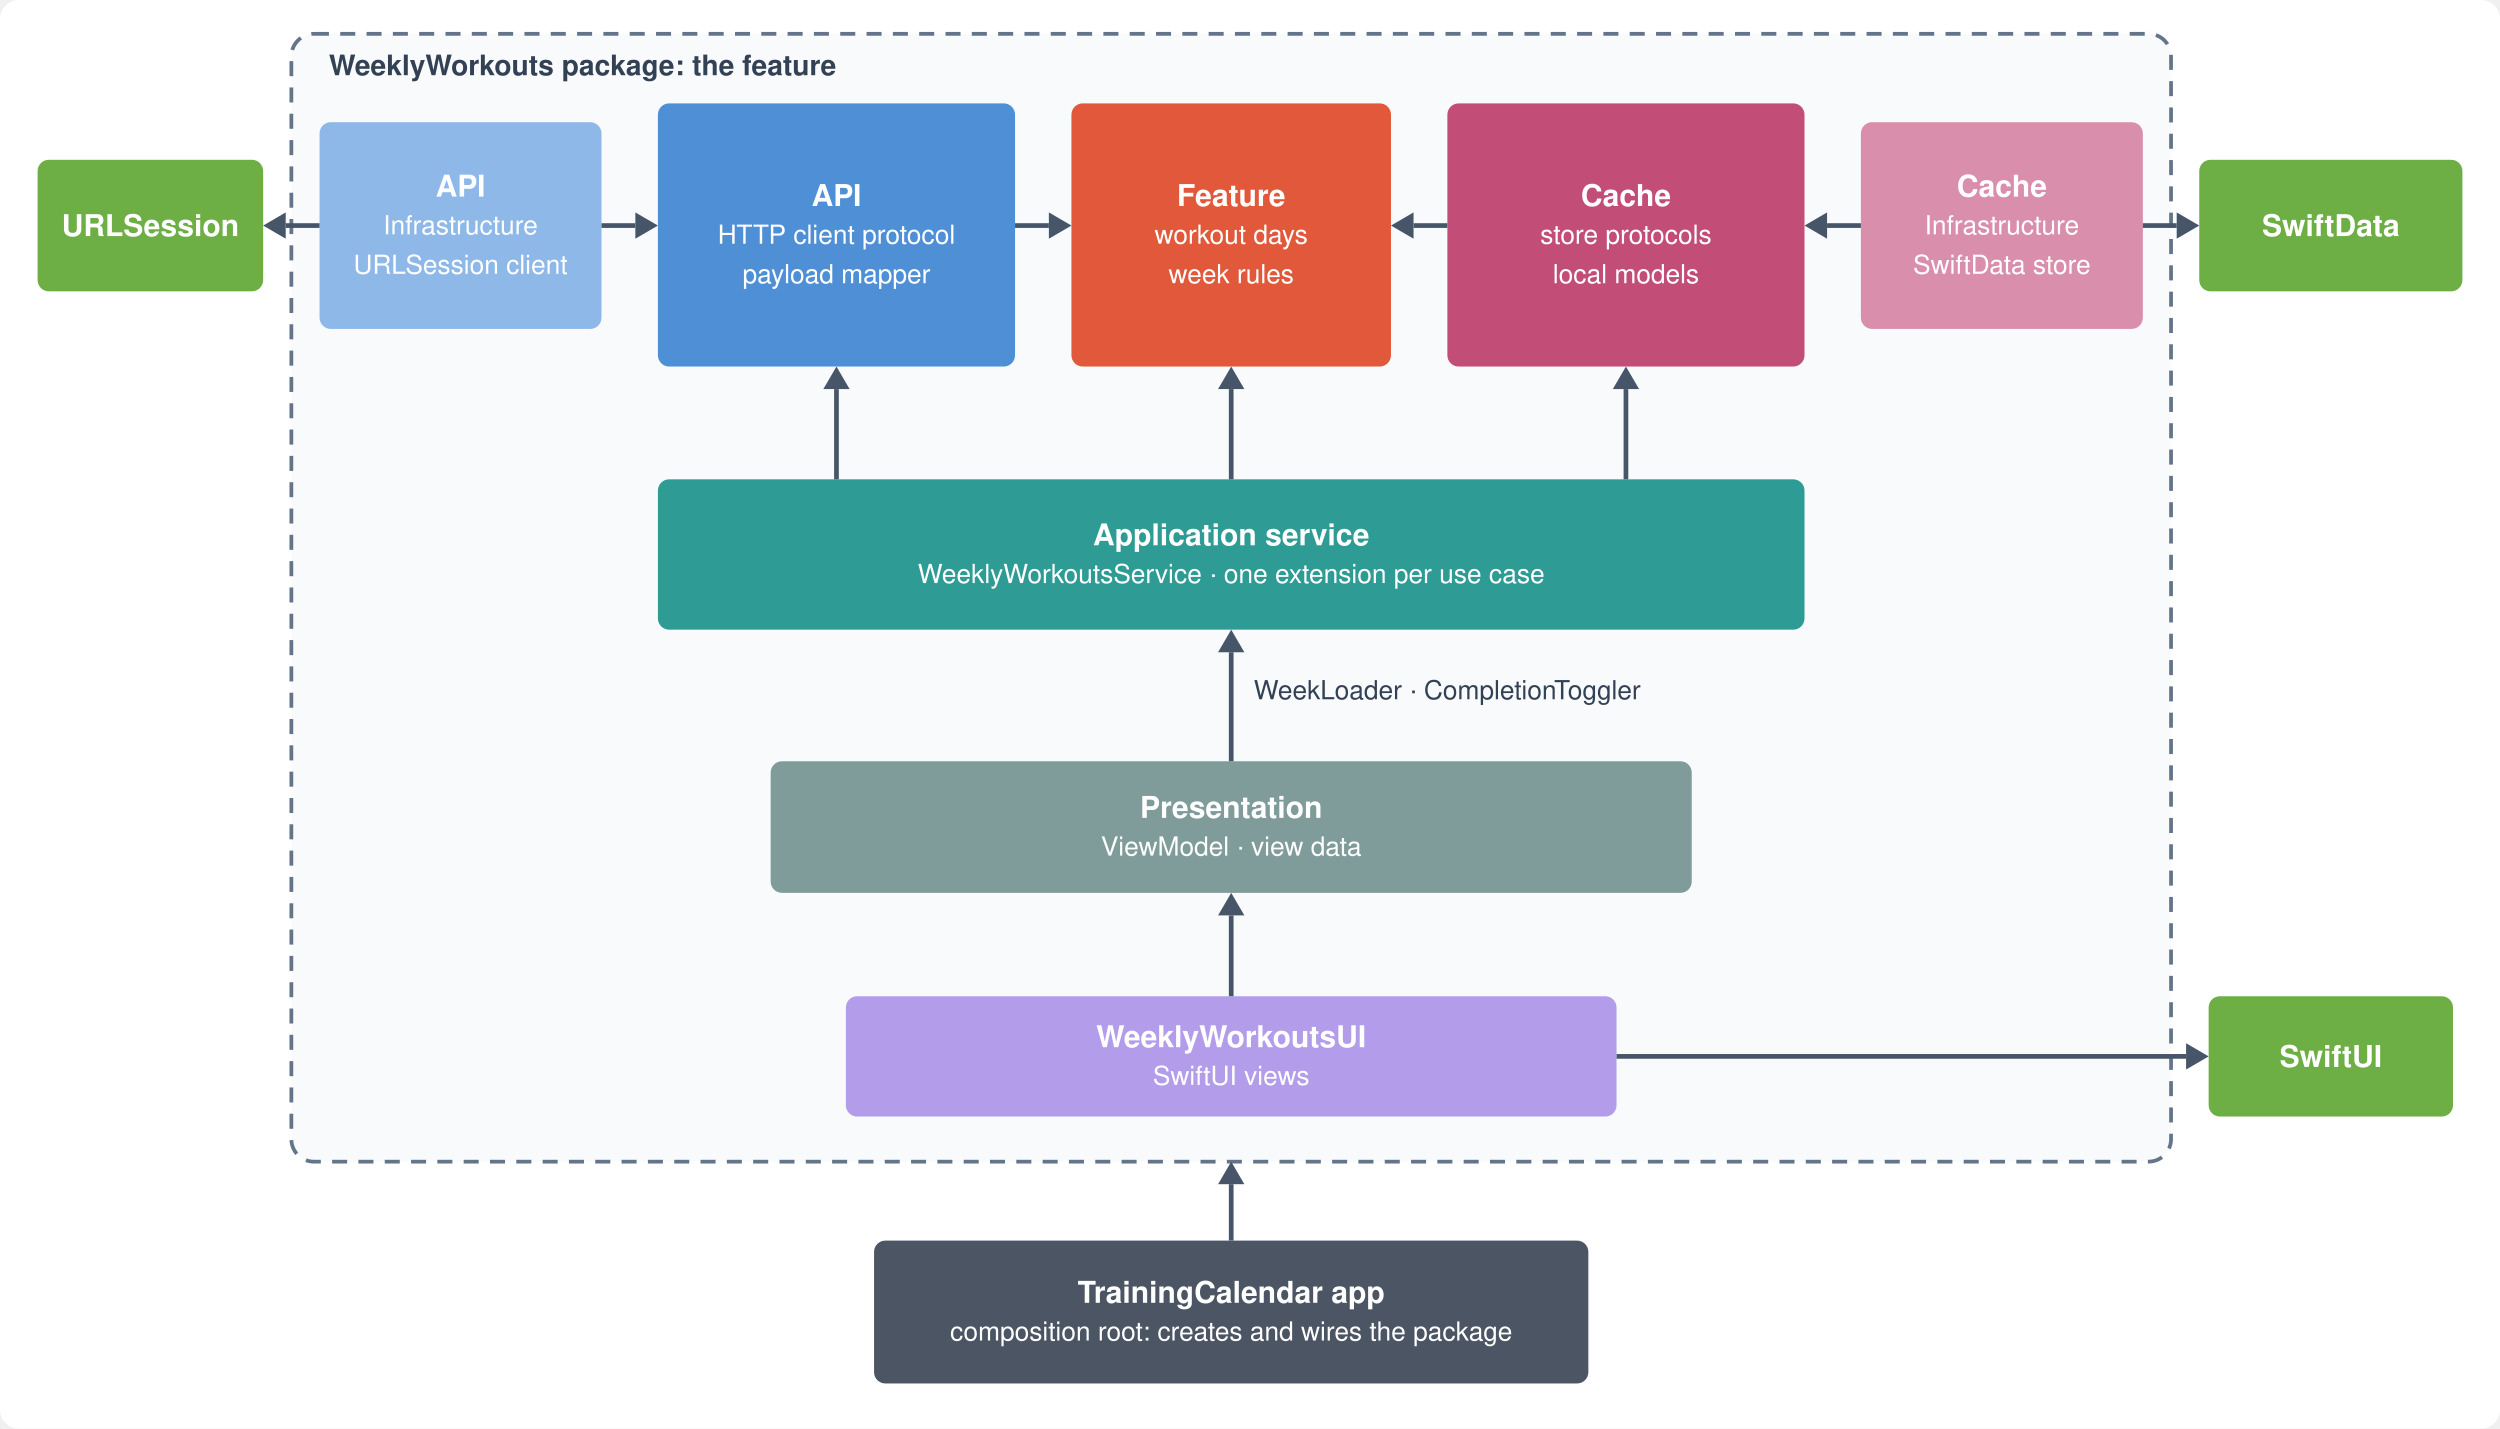
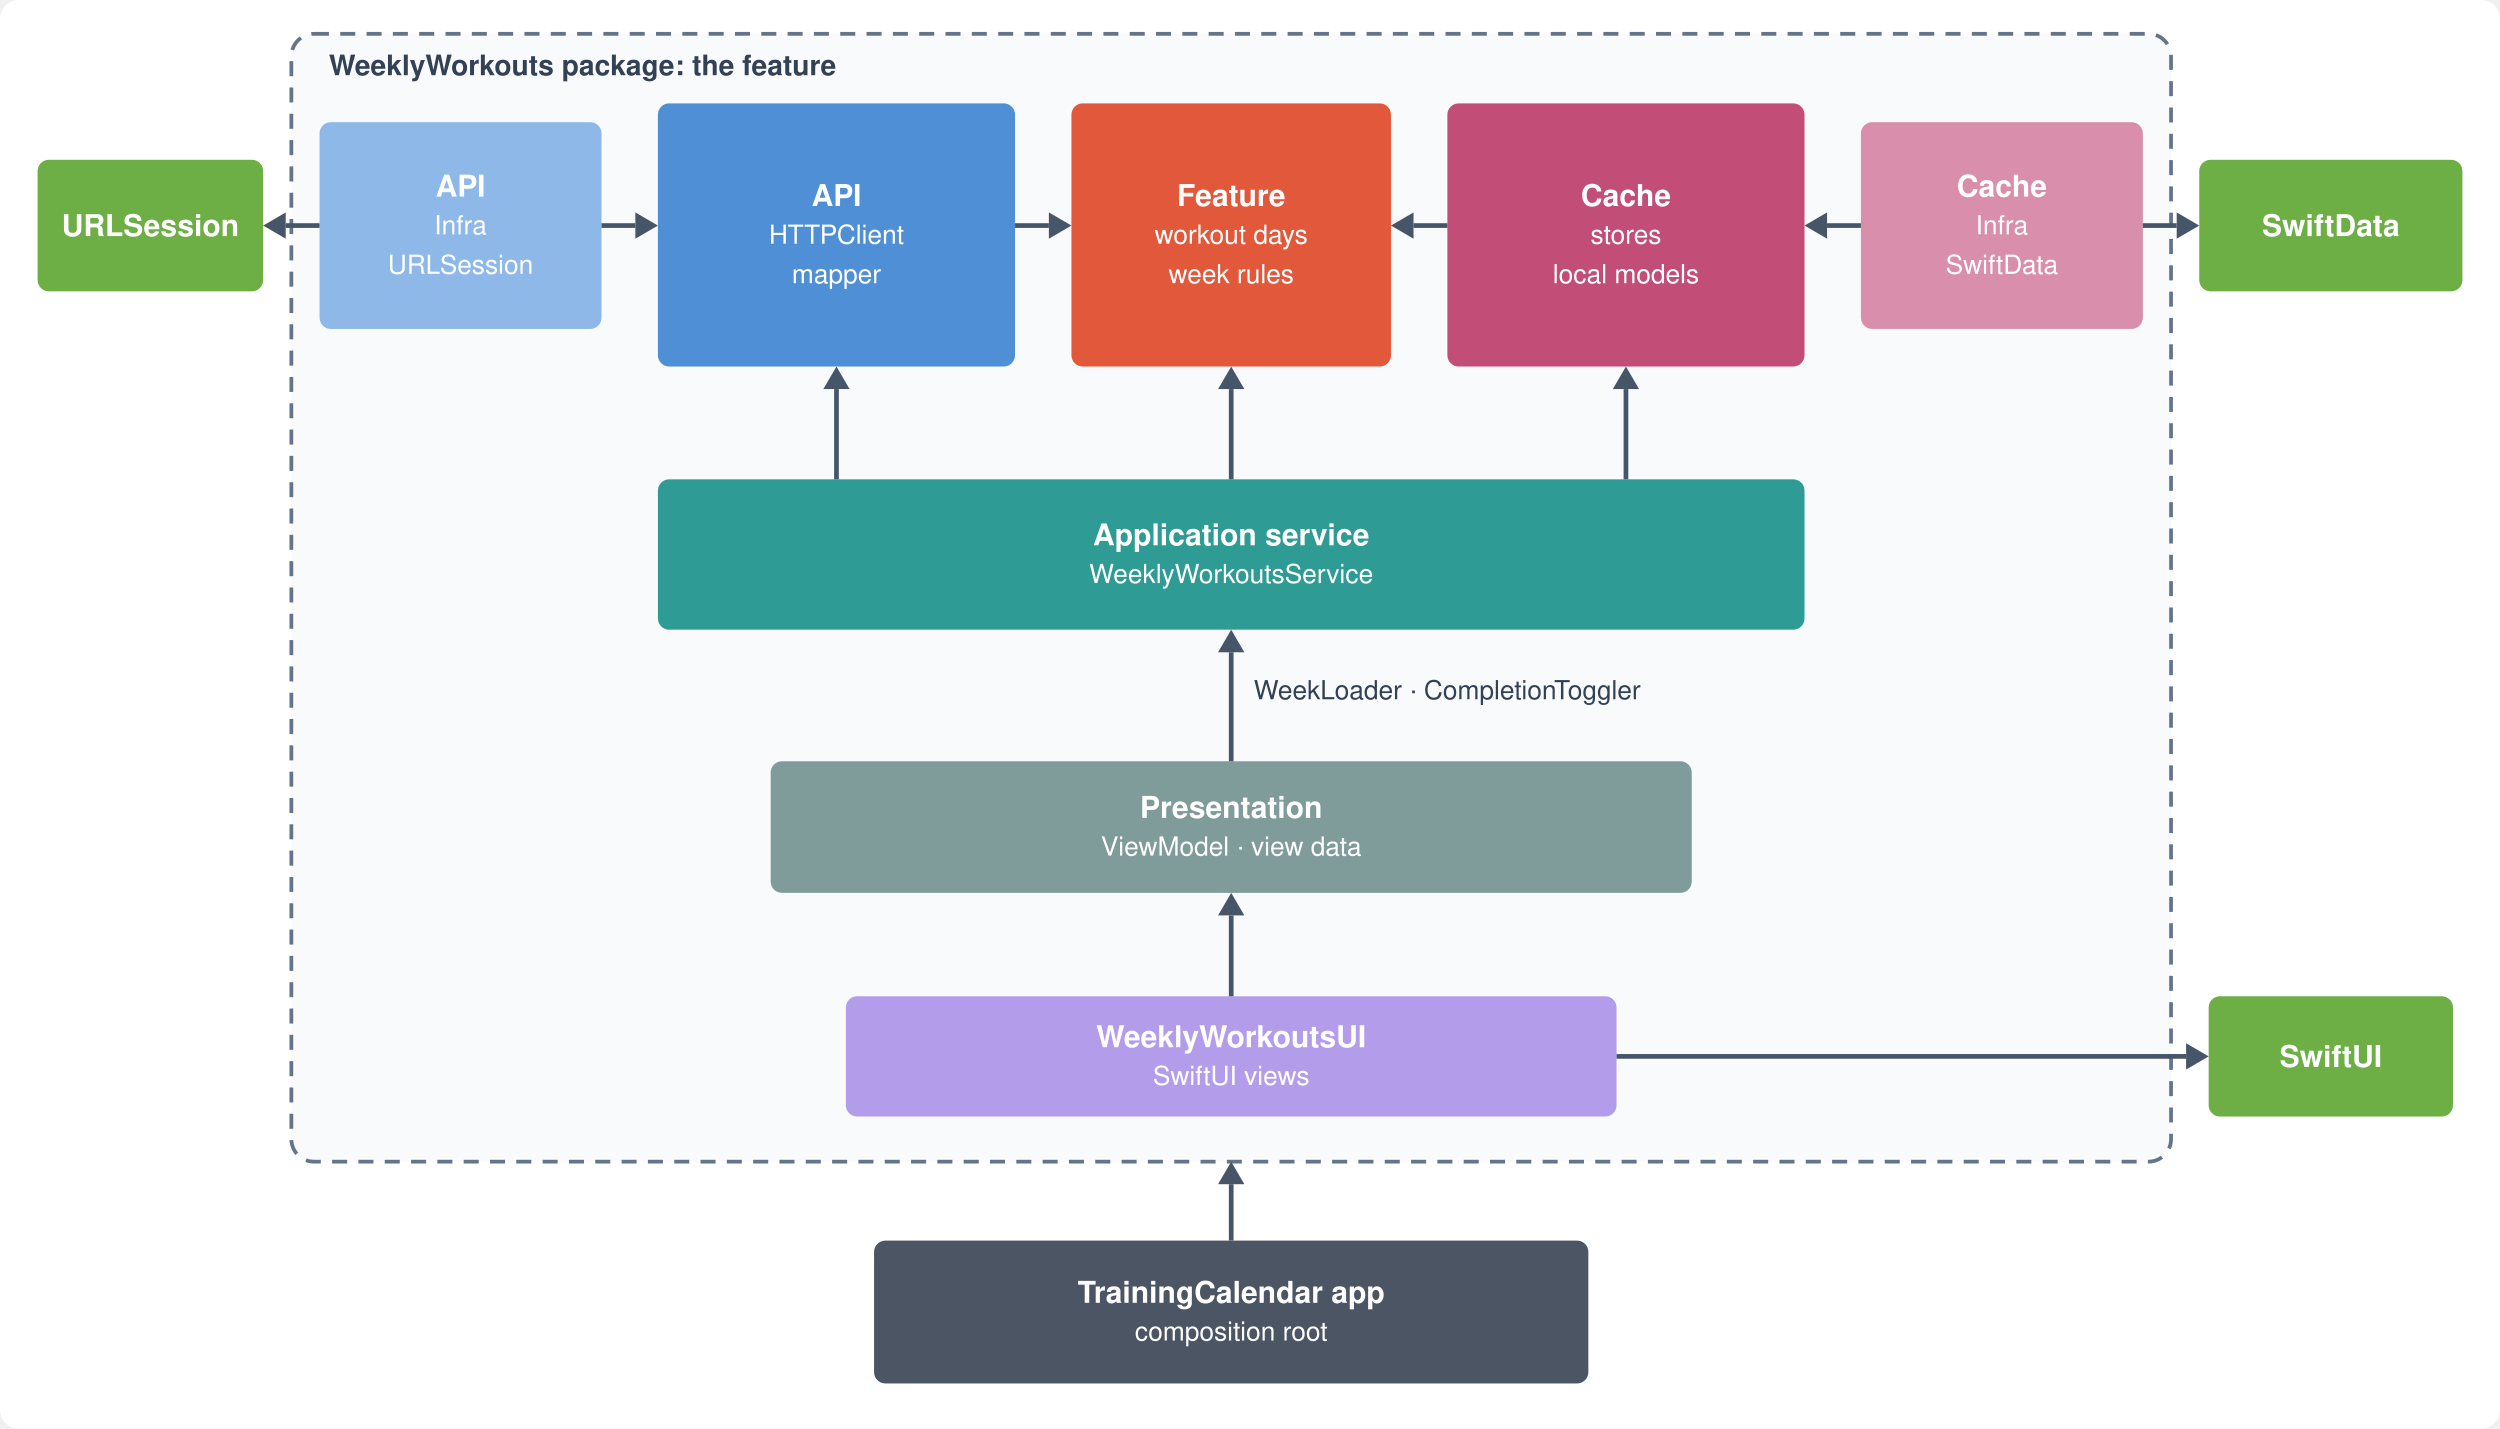
<svg xmlns="http://www.w3.org/2000/svg" width="1330" height="760" viewBox="0 0 1330 760" font-family="-apple-system, BlinkMacSystemFont, 'Segoe UI', Helvetica, Arial, sans-serif">
  <rect width="1330" height="760" rx="10" fill="#FFFFFF" />
  <rect x="155" y="18" width="1000" height="600" rx="12" fill="#F8FAFC" stroke="#64748B" stroke-width="2" stroke-dasharray="8 6" />
  <text x="175" y="40" font-size="15" font-weight="700" fill="#334155">WeeklyWorkouts package: the feature</text>
  <rect x="20" y="85" width="120" height="70" rx="6" fill="#6DAE45" />
  <text x="80.0" y="120.0" text-anchor="middle" dominant-baseline="middle" font-size="16" font-weight="700" fill="#FFFFFF">URLSession</text>
  <rect x="170" y="65" width="150" height="110" rx="6" fill="#8DB8E8" />
  <text x="245.0" y="99.0" text-anchor="middle" dominant-baseline="middle" font-size="16" font-weight="700" fill="#FFFFFF">API</text>
-   <text x="245.0" y="120.0" text-anchor="middle" dominant-baseline="middle" font-size="14" font-weight="400" fill="#FFFFFF">Infrastructure</text>
-   <text x="245.0" y="141.0" text-anchor="middle" dominant-baseline="middle" font-size="14" font-weight="400" fill="#FFFFFF">URLSession client</text>
+   <text x="245.0" y="120.0" text-anchor="middle" dominant-baseline="middle" font-size="14" font-weight="400" fill="#FFFFFF">Infra</text>
+   <text x="245.0" y="141.0" text-anchor="middle" dominant-baseline="middle" font-size="14" font-weight="400" fill="#FFFFFF">URLSession</text>
  <rect x="350" y="55" width="190" height="140" rx="6" fill="#4F8FD6" />
  <text x="445.0" y="104.0" text-anchor="middle" dominant-baseline="middle" font-size="16" font-weight="700" fill="#FFFFFF">API</text>
-   <text x="445.0" y="125.0" text-anchor="middle" dominant-baseline="middle" font-size="14" font-weight="400" fill="#FFFFFF">HTTP client protocol</text>
-   <text x="445.0" y="146.0" text-anchor="middle" dominant-baseline="middle" font-size="14" font-weight="400" fill="#FFFFFF">payload mapper</text>
+   <text x="445.0" y="125.0" text-anchor="middle" dominant-baseline="middle" font-size="14" font-weight="400" fill="#FFFFFF">HTTPClient</text>
+   <text x="445.0" y="146.0" text-anchor="middle" dominant-baseline="middle" font-size="14" font-weight="400" fill="#FFFFFF">mapper</text>
  <rect x="570" y="55" width="170" height="140" rx="6" fill="#E2583A" />
  <text x="655.0" y="104.0" text-anchor="middle" dominant-baseline="middle" font-size="16" font-weight="700" fill="#FFFFFF">Feature</text>
  <text x="655.0" y="125.0" text-anchor="middle" dominant-baseline="middle" font-size="14" font-weight="400" fill="#FFFFFF">workout days</text>
  <text x="655.0" y="146.0" text-anchor="middle" dominant-baseline="middle" font-size="14" font-weight="400" fill="#FFFFFF">week rules</text>
  <rect x="770" y="55" width="190" height="140" rx="6" fill="#C24E77" />
  <text x="865.0" y="104.0" text-anchor="middle" dominant-baseline="middle" font-size="16" font-weight="700" fill="#FFFFFF">Cache</text>
-   <text x="865.0" y="125.0" text-anchor="middle" dominant-baseline="middle" font-size="14" font-weight="400" fill="#FFFFFF">store protocols</text>
+   <text x="865.0" y="125.0" text-anchor="middle" dominant-baseline="middle" font-size="14" font-weight="400" fill="#FFFFFF">stores</text>
  <text x="865.0" y="146.0" text-anchor="middle" dominant-baseline="middle" font-size="14" font-weight="400" fill="#FFFFFF">local models</text>
  <rect x="990" y="65" width="150" height="110" rx="6" fill="#D98FAB" />
  <text x="1065.0" y="99.0" text-anchor="middle" dominant-baseline="middle" font-size="16" font-weight="700" fill="#FFFFFF">Cache</text>
-   <text x="1065.0" y="120.0" text-anchor="middle" dominant-baseline="middle" font-size="14" font-weight="400" fill="#FFFFFF">Infrastructure</text>
-   <text x="1065.0" y="141.0" text-anchor="middle" dominant-baseline="middle" font-size="14" font-weight="400" fill="#FFFFFF">SwiftData store</text>
+   <text x="1065.0" y="120.0" text-anchor="middle" dominant-baseline="middle" font-size="14" font-weight="400" fill="#FFFFFF">Infra</text>
+   <text x="1065.0" y="141.0" text-anchor="middle" dominant-baseline="middle" font-size="14" font-weight="400" fill="#FFFFFF">SwiftData</text>
  <rect x="1170" y="85" width="140" height="70" rx="6" fill="#6DAE45" />
  <text x="1240.0" y="120.0" text-anchor="middle" dominant-baseline="middle" font-size="16" font-weight="700" fill="#FFFFFF">SwiftData</text>
  <line x1="170" y1="120" x2="152.0" y2="120.0" stroke="#475569" stroke-width="2.5" />
  <polygon points="140,120 152.0,113.0 152.0,127.0" fill="#475569" />
  <line x1="320" y1="120" x2="338.0" y2="120.0" stroke="#475569" stroke-width="2.5" />
  <polygon points="350,120 338.0,127.0 338.0,113.0" fill="#475569" />
  <line x1="540" y1="120" x2="558.0" y2="120.0" stroke="#475569" stroke-width="2.5" />
  <polygon points="570,120 558.0,127.0 558.0,113.0" fill="#475569" />
  <line x1="770" y1="120" x2="752.0" y2="120.0" stroke="#475569" stroke-width="2.5" />
  <polygon points="740,120 752.0,113.0 752.0,127.0" fill="#475569" />
  <line x1="990" y1="120" x2="972.0" y2="120.0" stroke="#475569" stroke-width="2.5" />
  <polygon points="960,120 972.0,113.0 972.0,127.0" fill="#475569" />
  <line x1="1140" y1="120" x2="1158.0" y2="120.0" stroke="#475569" stroke-width="2.5" />
  <polygon points="1170,120 1158.0,127.0 1158.0,113.0" fill="#475569" />
  <rect x="350" y="255" width="610" height="80" rx="6" fill="#2E9C94" />
  <text x="655.0" y="284.5" text-anchor="middle" dominant-baseline="middle" font-size="16" font-weight="700" fill="#FFFFFF">Application service</text>
-   <text x="655.0" y="305.5" text-anchor="middle" dominant-baseline="middle" font-size="14" font-weight="400" fill="#FFFFFF">WeeklyWorkoutsService · one extension per use case</text>
+   <text x="655.0" y="305.5" text-anchor="middle" dominant-baseline="middle" font-size="14" font-weight="400" fill="#FFFFFF">WeeklyWorkoutsService</text>
  <line x1="445" y1="255" x2="445.0" y2="207.0" stroke="#475569" stroke-width="2.5" />
  <polygon points="445,195 452.0,207.0 438.0,207.0" fill="#475569" />
  <line x1="655" y1="255" x2="655.0" y2="207.0" stroke="#475569" stroke-width="2.5" />
  <polygon points="655,195 662.0,207.0 648.0,207.0" fill="#475569" />
  <line x1="865" y1="255" x2="865.0" y2="207.0" stroke="#475569" stroke-width="2.5" />
  <polygon points="865,195 872.0,207.0 858.0,207.0" fill="#475569" />
  <rect x="410" y="405" width="490" height="70" rx="6" fill="#7F9C9A" />
  <text x="655.0" y="429.5" text-anchor="middle" dominant-baseline="middle" font-size="16" font-weight="700" fill="#FFFFFF">Presentation</text>
  <text x="655.0" y="450.5" text-anchor="middle" dominant-baseline="middle" font-size="14" font-weight="400" fill="#FFFFFF">ViewModel · view data</text>
  <line x1="655" y1="405" x2="655.0" y2="347.0" stroke="#475569" stroke-width="2.5" />
  <polygon points="655,335 662.0,347.0 648.0,347.0" fill="#475569" />
  <text x="667" y="372" font-size="14" fill="#334155">WeekLoader · CompletionToggler</text>
  <rect x="450" y="530" width="410" height="64" rx="6" fill="#B39DEB" />
  <text x="655.0" y="551.5" text-anchor="middle" dominant-baseline="middle" font-size="16" font-weight="700" fill="#FFFFFF">WeeklyWorkoutsUI</text>
  <text x="655.0" y="572.5" text-anchor="middle" dominant-baseline="middle" font-size="14" font-weight="400" fill="#FFFFFF">SwiftUI views</text>
  <line x1="655" y1="530" x2="655.0" y2="487.0" stroke="#475569" stroke-width="2.5" />
  <polygon points="655,475 662.0,487.0 648.0,487.0" fill="#475569" />
  <rect x="1175" y="530" width="130" height="64" rx="6" fill="#6DAE45" />
  <text x="1240.0" y="562.0" text-anchor="middle" dominant-baseline="middle" font-size="16" font-weight="700" fill="#FFFFFF">SwiftUI</text>
  <line x1="860" y1="562" x2="1163.0" y2="562.0" stroke="#475569" stroke-width="2.5" />
  <polygon points="1175,562 1163.0,569.0 1163.0,555.0" fill="#475569" />
  <rect x="465" y="660" width="380" height="76" rx="6" fill="#4B5563" />
  <text x="655.0" y="687.5" text-anchor="middle" dominant-baseline="middle" font-size="16" font-weight="700" fill="#FFFFFF">TrainingCalendar app</text>
-   <text x="655.0" y="708.5" text-anchor="middle" dominant-baseline="middle" font-size="14" font-weight="400" fill="#FFFFFF">composition root: creates and wires the package</text>
+   <text x="655.0" y="708.5" text-anchor="middle" dominant-baseline="middle" font-size="14" font-weight="400" fill="#FFFFFF">composition root</text>
  <line x1="655" y1="660" x2="655.0" y2="630.0" stroke="#475569" stroke-width="2.5" />
  <polygon points="655,618 662.0,630.0 648.0,630.0" fill="#475569" />
</svg>
